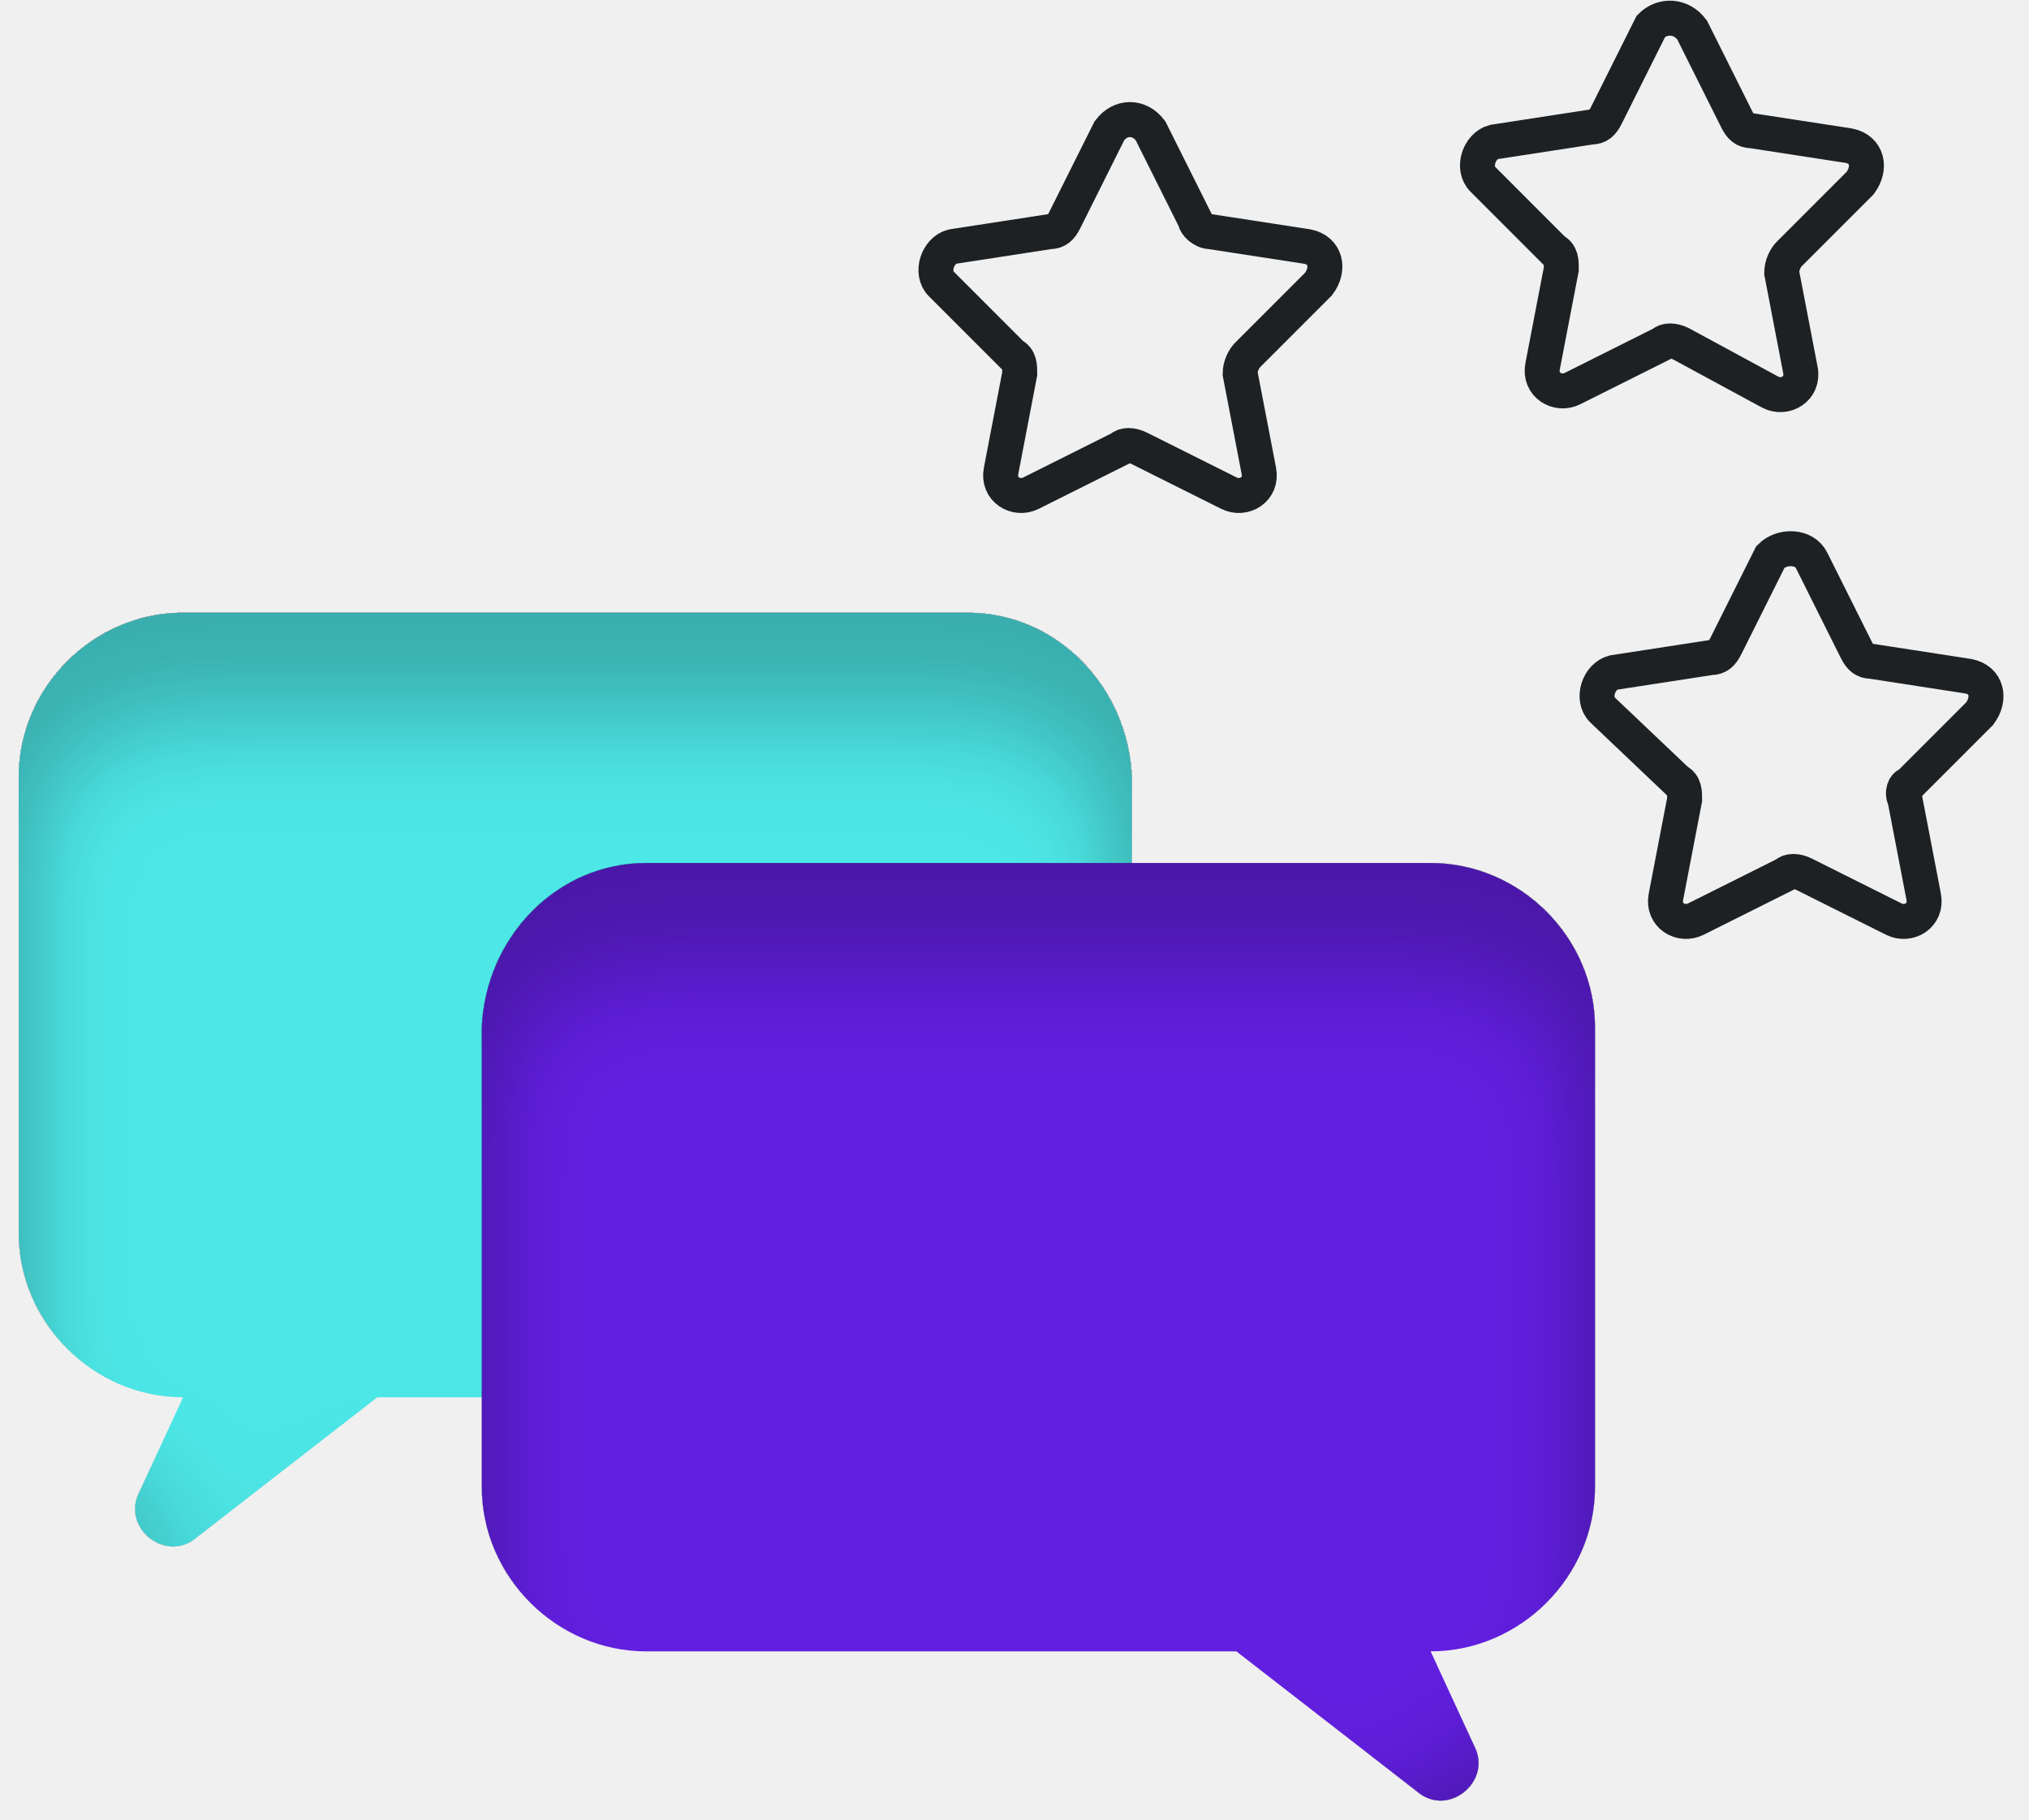
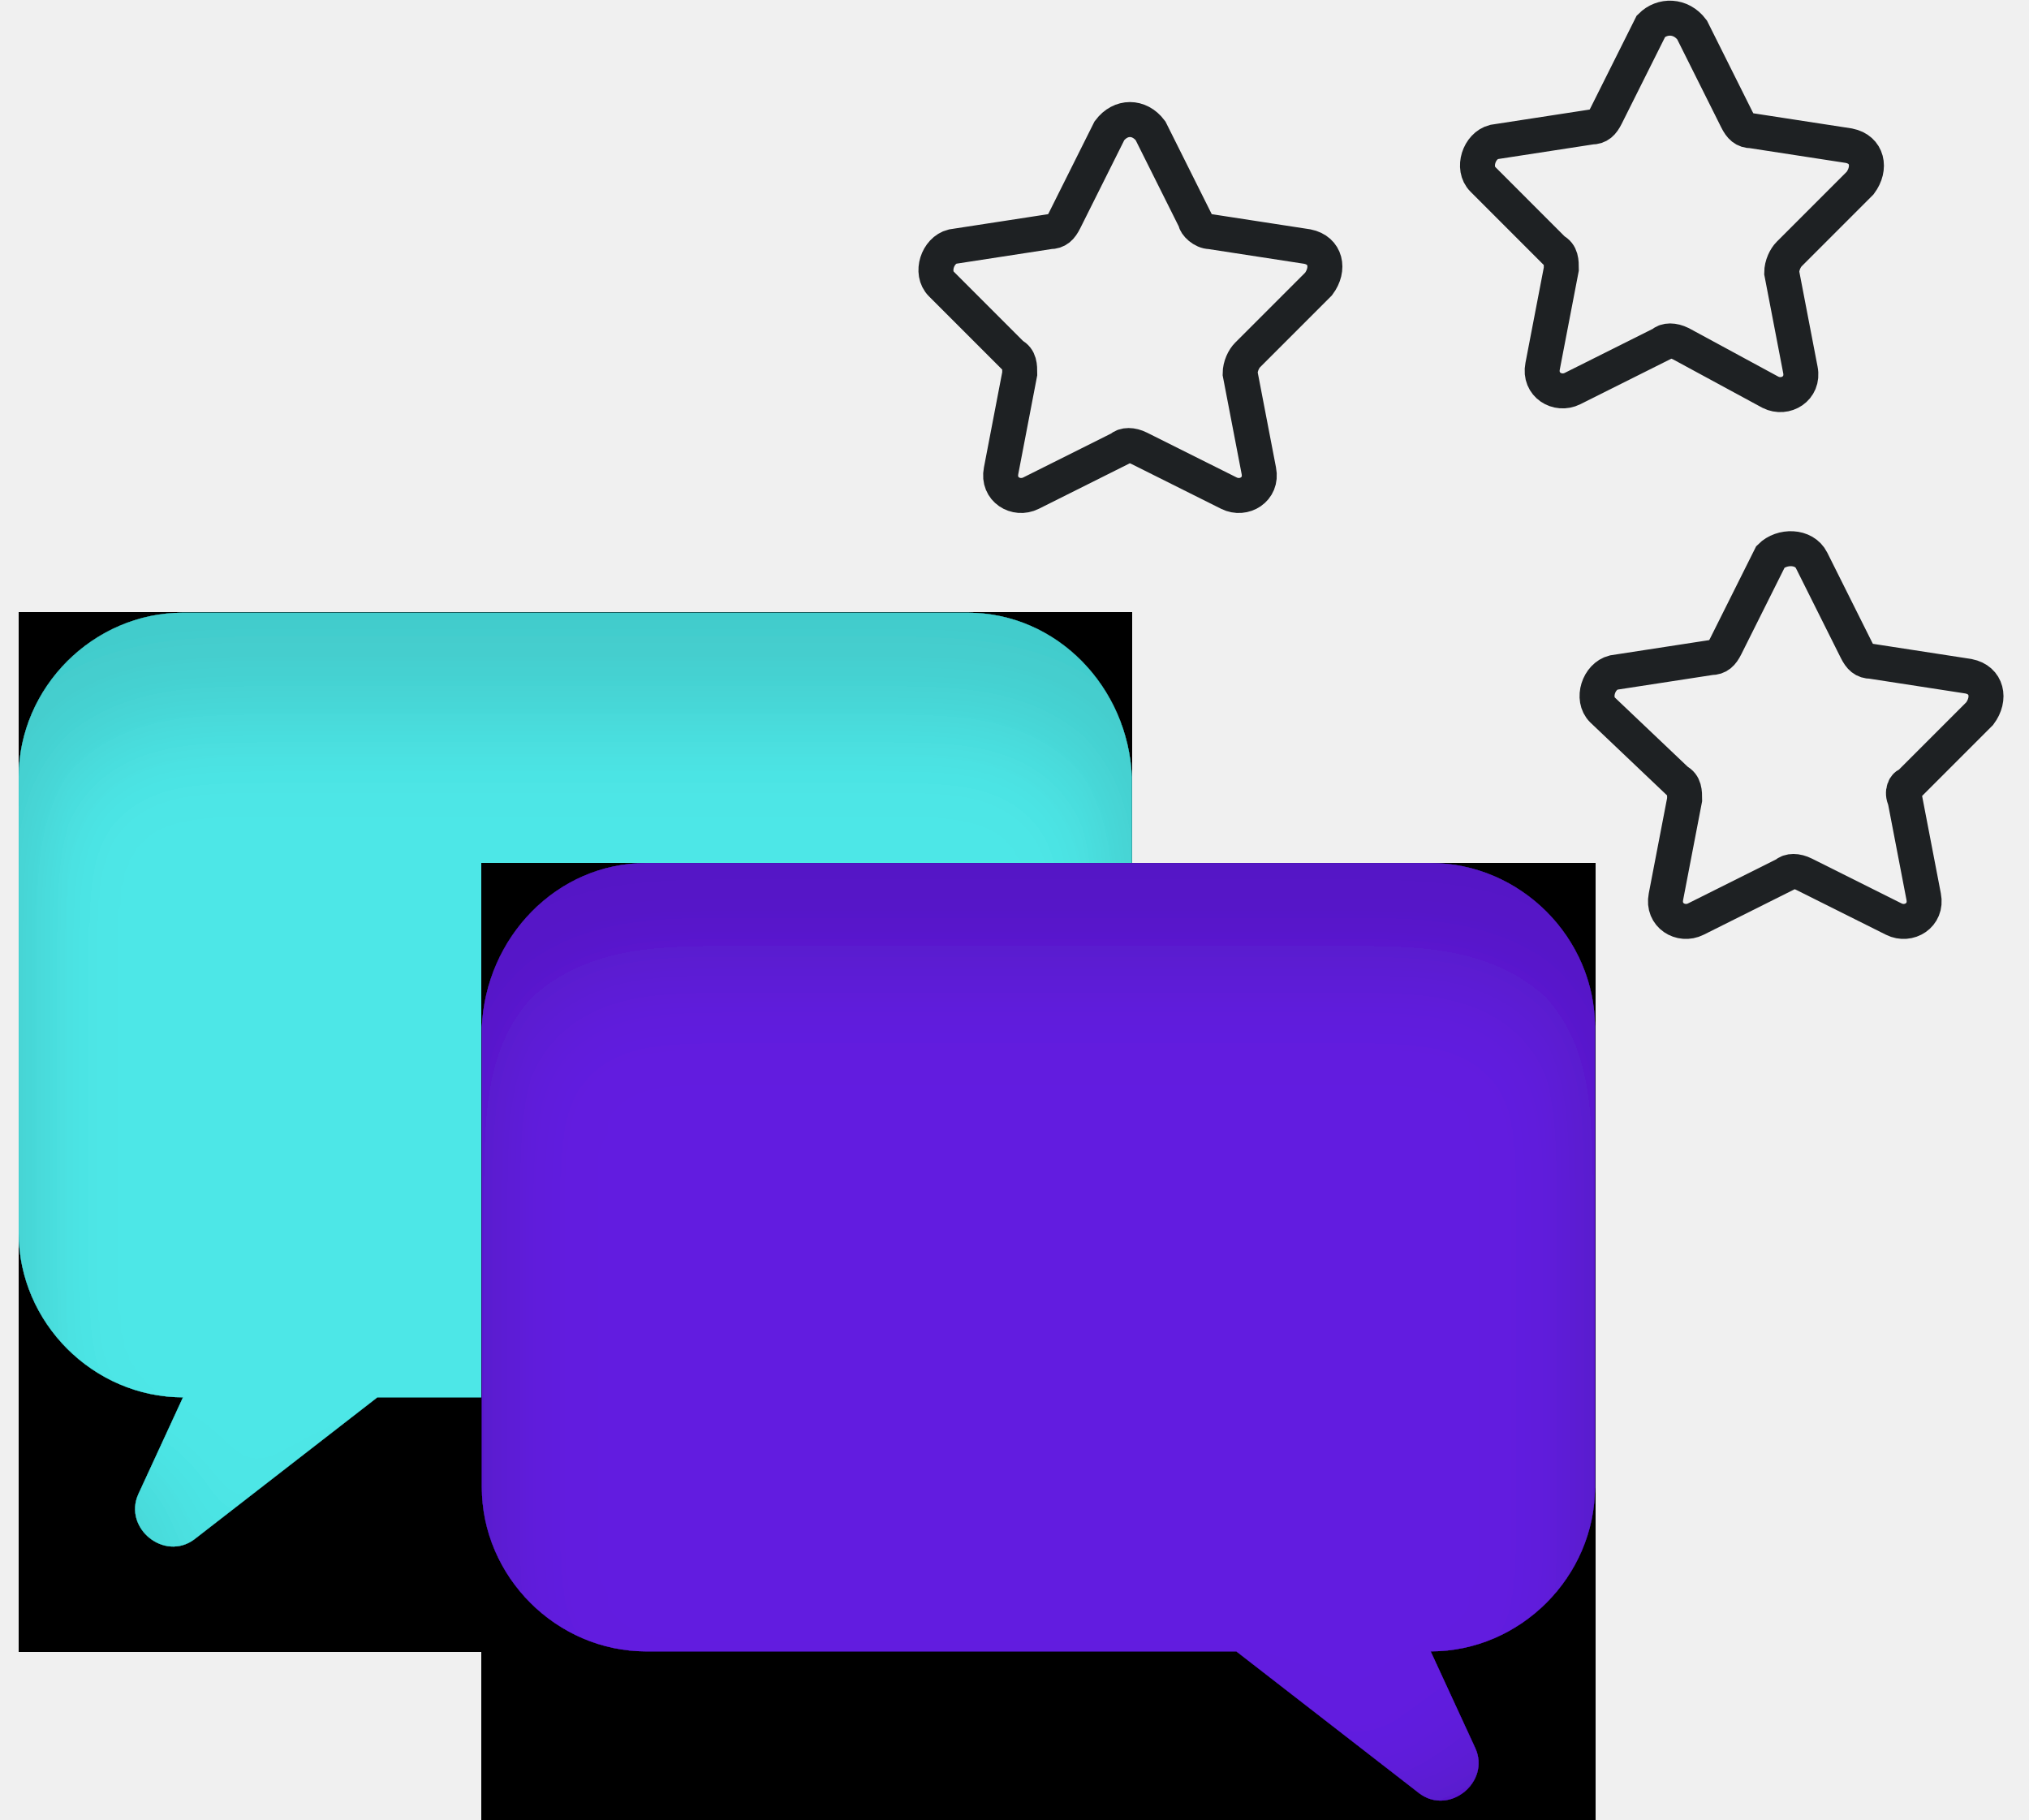
<svg xmlns="http://www.w3.org/2000/svg" width="58" height="52" viewBox="0 0 58 52" fill="none">
  <g id="Frame" clipPath="url(#clip0_2491_9200)">
    <g id="Vector" filter="url(#filter0_i_2491_9200)">
      <path d="M27.656 17.511H5.233C2.671 17.511 0.535 19.647 0.535 22.209V35.236C0.535 37.799 2.671 39.934 5.233 39.934L3.952 42.71C3.525 43.671 4.699 44.632 5.554 43.992L10.786 39.934H27.656C30.219 39.934 32.355 37.799 32.355 35.236V22.209C32.248 19.647 30.219 17.511 27.656 17.511Z" fill="#4DE7E7" />
    </g>
    <g id="Vector_2" filter="url(#filter1_i_2491_9200)">
      <path d="M18.472 24.665H40.895C43.457 24.665 45.593 26.801 45.593 29.363V42.497C45.593 45.059 43.457 47.195 40.895 47.195L42.176 49.971C42.603 50.932 41.428 51.893 40.574 51.253L35.342 47.195H18.472C15.909 47.195 13.773 45.059 13.773 42.497V29.363C13.88 26.801 15.909 24.665 18.472 24.665Z" fill="#621FE0" />
    </g>
    <path id="Vector_3" d="M32.888 3.737L34.169 6.3C34.169 6.406 34.383 6.62 34.596 6.62L37.372 7.047C37.906 7.154 38.013 7.688 37.693 8.115L35.664 10.144C35.557 10.25 35.45 10.464 35.45 10.678L35.984 13.454C36.091 13.988 35.557 14.308 35.13 14.094L32.567 12.813C32.354 12.706 32.14 12.706 32.033 12.813L29.471 14.094C29.044 14.308 28.51 13.988 28.617 13.454L29.15 10.678C29.15 10.464 29.15 10.25 28.937 10.144L26.908 8.115C26.588 7.795 26.801 7.154 27.229 7.047L30.005 6.62C30.218 6.62 30.325 6.513 30.432 6.3L31.713 3.737C32.033 3.31 32.567 3.31 32.888 3.737Z" stroke="#1E2123" stroke-miterlimit="10" />
    <path id="Vector_4" d="M48.368 0.854L49.649 3.417C49.756 3.63 49.863 3.737 50.077 3.737L52.853 4.164C53.387 4.271 53.493 4.805 53.173 5.232L51.144 7.261C51.038 7.367 50.931 7.581 50.931 7.795L51.465 10.571C51.571 11.105 51.038 11.425 50.61 11.211L48.048 9.823C47.834 9.717 47.621 9.717 47.514 9.823L44.951 11.105C44.524 11.318 43.99 10.998 44.097 10.464L44.631 7.688C44.631 7.474 44.631 7.261 44.417 7.154L42.389 5.125C42.068 4.805 42.282 4.164 42.709 4.057L45.485 3.63C45.699 3.63 45.805 3.524 45.912 3.31L47.194 0.747C47.514 0.427 48.048 0.427 48.368 0.854Z" stroke="#1E2123" stroke-miterlimit="10" />
    <path id="Vector_5" d="M51.786 16.017L53.067 18.579C53.174 18.793 53.281 18.899 53.495 18.899L56.271 19.327C56.804 19.433 56.911 19.967 56.591 20.394L54.562 22.423C54.455 22.423 54.349 22.637 54.455 22.85L54.989 25.626C55.096 26.16 54.562 26.481 54.135 26.267L51.572 24.986C51.359 24.879 51.145 24.879 51.039 24.986L48.476 26.267C48.049 26.481 47.515 26.16 47.622 25.626L48.156 22.85C48.156 22.637 48.156 22.423 47.942 22.316L45.807 20.288C45.486 19.967 45.7 19.327 46.127 19.22L48.903 18.793C49.117 18.793 49.223 18.686 49.33 18.472L50.611 15.91C50.932 15.589 51.572 15.589 51.786 16.017Z" stroke="#1E2123" stroke-miterlimit="10" />
  </g>
  <defs>
-     <filter id="filter0_i_2491_9200" x="0.535" y="17.511" width="31.819" height="29.688" filterUnits="userSpaceOnUse" color-interpolation-filters="sRGB">
-       <feFlood flood-opacity="0" result="BackgroundImageFix" />
+     <filter id="filter0_i_2491_9200" x="0.535" y="17.511" width="31.819" height="29.688" filterUnits="userSpaceOnUse" colorInterpolationFilters="sRGB">
+       <feFlood floodOpacity="0" result="BackgroundImageFix" />
      <feBlend mode="normal" in="SourceGraphic" in2="BackgroundImageFix" result="shape" />
      <feColorMatrix in="SourceAlpha" type="matrix" values="0 0 0 0 0 0 0 0 0 0 0 0 0 0 0 0 0 0 127 0" result="hardAlpha" />
      <feOffset dy="3" />
      <feGaussianBlur stdDeviation="1.5" />
      <feComposite in2="hardAlpha" operator="arithmetic" k2="-1" k3="1" />
      <feColorMatrix type="matrix" values="0 0 0 0 0 0 0 0 0 0 0 0 0 0 0 0 0 0 0.25 0" />
      <feBlend mode="normal" in2="shape" result="effect1_innerShadow_2491_9200" />
    </filter>
-     <filter id="filter1_i_2491_9200" x="13.773" y="24.665" width="31.819" height="29.795" filterUnits="userSpaceOnUse" color-interpolation-filters="sRGB">
-       <feFlood flood-opacity="0" result="BackgroundImageFix" />
+     <filter id="filter1_i_2491_9200" x="13.773" y="24.665" width="31.819" height="29.795" filterUnits="userSpaceOnUse" colorInterpolationFilters="sRGB">
+       <feFlood floodOpacity="0" result="BackgroundImageFix" />
      <feBlend mode="normal" in="SourceGraphic" in2="BackgroundImageFix" result="shape" />
      <feColorMatrix in="SourceAlpha" type="matrix" values="0 0 0 0 0 0 0 0 0 0 0 0 0 0 0 0 0 0 127 0" result="hardAlpha" />
      <feOffset dy="3" />
      <feGaussianBlur stdDeviation="1.5" />
      <feComposite in2="hardAlpha" operator="arithmetic" k2="-1" k3="1" />
      <feColorMatrix type="matrix" values="0 0 0 0 0 0 0 0 0 0 0 0 0 0 0 0 0 0 0.25 0" />
      <feBlend mode="normal" in2="shape" result="effect1_innerShadow_2491_9200" />
    </filter>
    <clipPath id="clip0_2491_9200">
      <rect width="57.339" height="52" fill="white" />
    </clipPath>
  </defs>
</svg>
